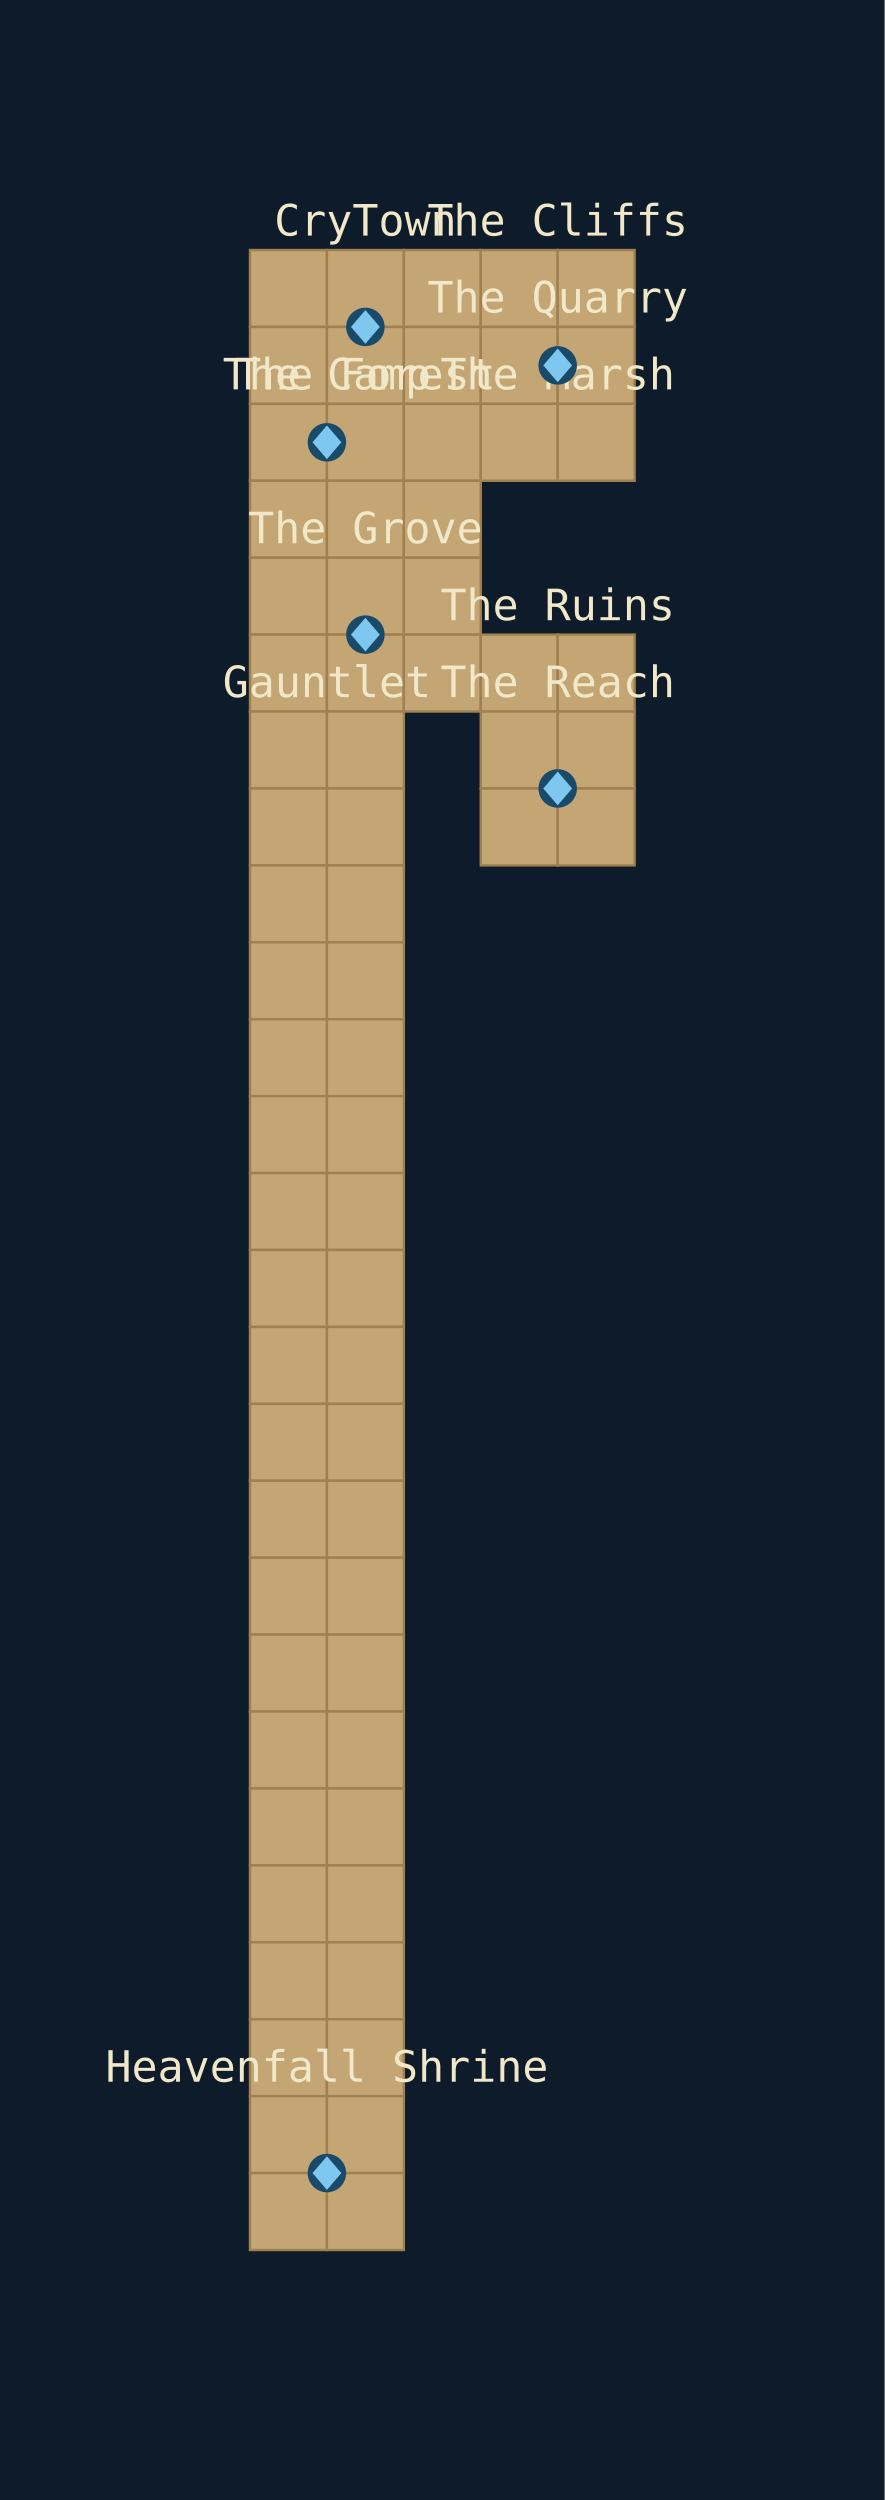
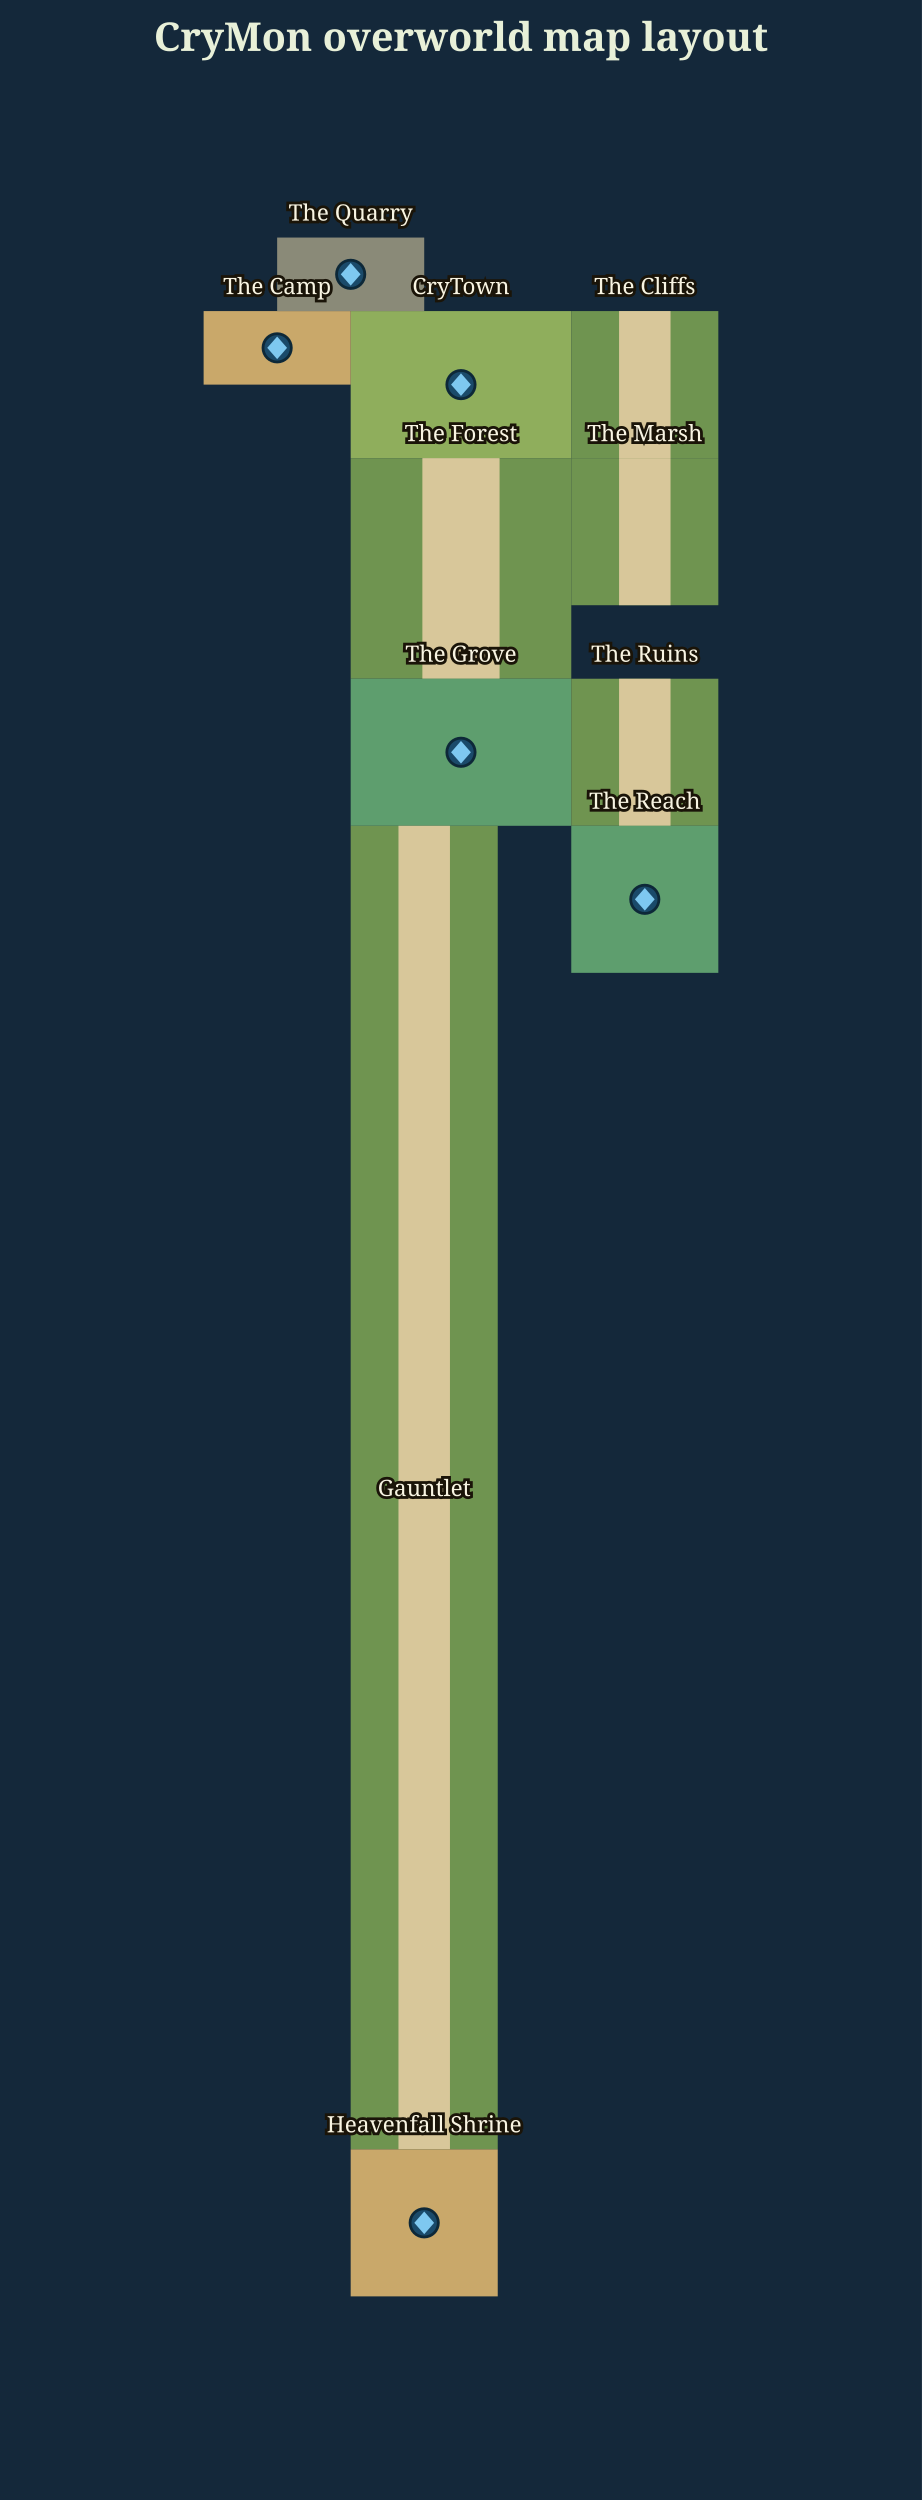
- <svg xmlns="http://www.w3.org/2000/svg" width="184" height="520" viewBox="0 0 184 520">
-   <rect width="100%" height="100%" fill="#0d1b2a" />
-   <rect x="52" y="52" width="16" height="16" fill="#c4a574" stroke="#a08050" stroke-width="0.5" />
-   <rect x="68" y="52" width="16" height="16" fill="#c4a574" stroke="#a08050" stroke-width="0.5" />
-   <rect x="84" y="52" width="16" height="16" fill="#c4a574" stroke="#a08050" stroke-width="0.5" />
-   <rect x="100" y="52" width="16" height="16" fill="#c4a574" stroke="#a08050" stroke-width="0.5" />
-   <rect x="116" y="52" width="16" height="16" fill="#c4a574" stroke="#a08050" stroke-width="0.5" />
-   <rect x="52" y="68" width="16" height="16" fill="#c4a574" stroke="#a08050" stroke-width="0.5" />
-   <rect x="68" y="68" width="16" height="16" fill="#c4a574" stroke="#a08050" stroke-width="0.5" />
-   <rect x="84" y="68" width="16" height="16" fill="#c4a574" stroke="#a08050" stroke-width="0.5" />
-   <rect x="100" y="68" width="16" height="16" fill="#c4a574" stroke="#a08050" stroke-width="0.5" />
-   <rect x="116" y="68" width="16" height="16" fill="#c4a574" stroke="#a08050" stroke-width="0.5" />
-   <rect x="52" y="84" width="16" height="16" fill="#c4a574" stroke="#a08050" stroke-width="0.5" />
-   <rect x="68" y="84" width="16" height="16" fill="#c4a574" stroke="#a08050" stroke-width="0.5" />
-   <rect x="84" y="84" width="16" height="16" fill="#c4a574" stroke="#a08050" stroke-width="0.5" />
-   <rect x="100" y="84" width="16" height="16" fill="#c4a574" stroke="#a08050" stroke-width="0.5" />
-   <rect x="116" y="84" width="16" height="16" fill="#c4a574" stroke="#a08050" stroke-width="0.5" />
-   <rect x="52" y="100" width="16" height="16" fill="#c4a574" stroke="#a08050" stroke-width="0.5" />
-   <rect x="68" y="100" width="16" height="16" fill="#c4a574" stroke="#a08050" stroke-width="0.5" />
-   <rect x="84" y="100" width="16" height="16" fill="#c4a574" stroke="#a08050" stroke-width="0.5" />
-   <rect x="52" y="116" width="16" height="16" fill="#c4a574" stroke="#a08050" stroke-width="0.5" />
-   <rect x="68" y="116" width="16" height="16" fill="#c4a574" stroke="#a08050" stroke-width="0.5" />
-   <rect x="84" y="116" width="16" height="16" fill="#c4a574" stroke="#a08050" stroke-width="0.5" />
-   <rect x="52" y="132" width="16" height="16" fill="#c4a574" stroke="#a08050" stroke-width="0.5" />
-   <rect x="68" y="132" width="16" height="16" fill="#c4a574" stroke="#a08050" stroke-width="0.5" />
-   <rect x="84" y="132" width="16" height="16" fill="#c4a574" stroke="#a08050" stroke-width="0.5" />
-   <rect x="100" y="132" width="16" height="16" fill="#c4a574" stroke="#a08050" stroke-width="0.5" />
-   <rect x="116" y="132" width="16" height="16" fill="#c4a574" stroke="#a08050" stroke-width="0.5" />
-   <rect x="52" y="148" width="16" height="16" fill="#c4a574" stroke="#a08050" stroke-width="0.5" />
-   <rect x="68" y="148" width="16" height="16" fill="#c4a574" stroke="#a08050" stroke-width="0.5" />
-   <rect x="100" y="148" width="16" height="16" fill="#c4a574" stroke="#a08050" stroke-width="0.5" />
-   <rect x="116" y="148" width="16" height="16" fill="#c4a574" stroke="#a08050" stroke-width="0.5" />
-   <rect x="52" y="164" width="16" height="16" fill="#c4a574" stroke="#a08050" stroke-width="0.5" />
-   <rect x="68" y="164" width="16" height="16" fill="#c4a574" stroke="#a08050" stroke-width="0.5" />
-   <rect x="100" y="164" width="16" height="16" fill="#c4a574" stroke="#a08050" stroke-width="0.5" />
-   <rect x="116" y="164" width="16" height="16" fill="#c4a574" stroke="#a08050" stroke-width="0.5" />
-   <rect x="52" y="180" width="16" height="16" fill="#c4a574" stroke="#a08050" stroke-width="0.5" />
-   <rect x="68" y="180" width="16" height="16" fill="#c4a574" stroke="#a08050" stroke-width="0.5" />
-   <rect x="52" y="196" width="16" height="16" fill="#c4a574" stroke="#a08050" stroke-width="0.5" />
-   <rect x="68" y="196" width="16" height="16" fill="#c4a574" stroke="#a08050" stroke-width="0.5" />
-   <rect x="52" y="212" width="16" height="16" fill="#c4a574" stroke="#a08050" stroke-width="0.5" />
-   <rect x="68" y="212" width="16" height="16" fill="#c4a574" stroke="#a08050" stroke-width="0.5" />
-   <rect x="52" y="228" width="16" height="16" fill="#c4a574" stroke="#a08050" stroke-width="0.5" />
-   <rect x="68" y="228" width="16" height="16" fill="#c4a574" stroke="#a08050" stroke-width="0.5" />
-   <rect x="52" y="244" width="16" height="16" fill="#c4a574" stroke="#a08050" stroke-width="0.5" />
-   <rect x="68" y="244" width="16" height="16" fill="#c4a574" stroke="#a08050" stroke-width="0.5" />
-   <rect x="52" y="260" width="16" height="16" fill="#c4a574" stroke="#a08050" stroke-width="0.5" />
-   <rect x="68" y="260" width="16" height="16" fill="#c4a574" stroke="#a08050" stroke-width="0.5" />
-   <rect x="52" y="276" width="16" height="16" fill="#c4a574" stroke="#a08050" stroke-width="0.5" />
-   <rect x="68" y="276" width="16" height="16" fill="#c4a574" stroke="#a08050" stroke-width="0.5" />
-   <rect x="52" y="292" width="16" height="16" fill="#c4a574" stroke="#a08050" stroke-width="0.5" />
-   <rect x="68" y="292" width="16" height="16" fill="#c4a574" stroke="#a08050" stroke-width="0.5" />
-   <rect x="52" y="308" width="16" height="16" fill="#c4a574" stroke="#a08050" stroke-width="0.5" />
-   <rect x="68" y="308" width="16" height="16" fill="#c4a574" stroke="#a08050" stroke-width="0.5" />
-   <rect x="52" y="324" width="16" height="16" fill="#c4a574" stroke="#a08050" stroke-width="0.5" />
-   <rect x="68" y="324" width="16" height="16" fill="#c4a574" stroke="#a08050" stroke-width="0.5" />
-   <rect x="52" y="340" width="16" height="16" fill="#c4a574" stroke="#a08050" stroke-width="0.5" />
-   <rect x="68" y="340" width="16" height="16" fill="#c4a574" stroke="#a08050" stroke-width="0.5" />
-   <rect x="52" y="356" width="16" height="16" fill="#c4a574" stroke="#a08050" stroke-width="0.5" />
-   <rect x="68" y="356" width="16" height="16" fill="#c4a574" stroke="#a08050" stroke-width="0.5" />
-   <rect x="52" y="372" width="16" height="16" fill="#c4a574" stroke="#a08050" stroke-width="0.5" />
-   <rect x="68" y="372" width="16" height="16" fill="#c4a574" stroke="#a08050" stroke-width="0.5" />
-   <rect x="52" y="388" width="16" height="16" fill="#c4a574" stroke="#a08050" stroke-width="0.5" />
-   <rect x="68" y="388" width="16" height="16" fill="#c4a574" stroke="#a08050" stroke-width="0.5" />
-   <rect x="52" y="404" width="16" height="16" fill="#c4a574" stroke="#a08050" stroke-width="0.5" />
-   <rect x="68" y="404" width="16" height="16" fill="#c4a574" stroke="#a08050" stroke-width="0.5" />
-   <rect x="52" y="420" width="16" height="16" fill="#c4a574" stroke="#a08050" stroke-width="0.5" />
-   <rect x="68" y="420" width="16" height="16" fill="#c4a574" stroke="#a08050" stroke-width="0.5" />
-   <rect x="52" y="436" width="16" height="16" fill="#c4a574" stroke="#a08050" stroke-width="0.5" />
-   <rect x="68" y="436" width="16" height="16" fill="#c4a574" stroke="#a08050" stroke-width="0.5" />
-   <rect x="52" y="452" width="16" height="16" fill="#c4a574" stroke="#a08050" stroke-width="0.5" />
-   <rect x="68" y="452" width="16" height="16" fill="#c4a574" stroke="#a08050" stroke-width="0.5" />
-   <text x="76.0" y="49" text-anchor="middle" fill="#f0e8c8" font-family="monospace" font-size="9">CryTown</text>
-   <circle cx="76.0" cy="68.0" r="4" fill="#1a4a6a" />
-   <path d="M 76.0 64.5 L 79.0 68.0 L 76.0 71.5 L 73.0 68.0 Z" fill="#7ec8f0" />
-   <text x="76.0" y="81" text-anchor="middle" fill="#f0e8c8" font-family="monospace" font-size="9">The Forest</text>
-   <text x="68.0" y="81" text-anchor="middle" fill="#f0e8c8" font-family="monospace" font-size="9">The Camp</text>
-   <circle cx="68.0" cy="92.0" r="4" fill="#1a4a6a" />
-   <path d="M 68.0 88.5 L 71.0 92.0 L 68.0 95.5 L 65.0 92.0 Z" fill="#7ec8f0" />
-   <text x="116.0" y="49" text-anchor="middle" fill="#f0e8c8" font-family="monospace" font-size="9">The Cliffs</text>
-   <text x="76.0" y="113" text-anchor="middle" fill="#f0e8c8" font-family="monospace" font-size="9">The Grove</text>
-   <circle cx="76.0" cy="132.0" r="4" fill="#1a4a6a" />
-   <path d="M 76.0 128.5 L 79.0 132.0 L 76.0 135.5 L 73.0 132.0 Z" fill="#7ec8f0" />
-   <text x="116.0" y="81" text-anchor="middle" fill="#f0e8c8" font-family="monospace" font-size="9">The Marsh</text>
-   <text x="116.0" y="65" text-anchor="middle" fill="#f0e8c8" font-family="monospace" font-size="9">The Quarry</text>
-   <circle cx="116.0" cy="76.0" r="4" fill="#1a4a6a" />
-   <path d="M 116.0 72.5 L 119.0 76.0 L 116.0 79.5 L 113.0 76.0 Z" fill="#7ec8f0" />
-   <text x="116.0" y="129" text-anchor="middle" fill="#f0e8c8" font-family="monospace" font-size="9">The Ruins</text>
-   <text x="68.0" y="145" text-anchor="middle" fill="#f0e8c8" font-family="monospace" font-size="9">Gauntlet</text>
-   <text x="116.0" y="145" text-anchor="middle" fill="#f0e8c8" font-family="monospace" font-size="9">The Reach</text>
-   <circle cx="116.0" cy="164.0" r="4" fill="#1a4a6a" />
-   <path d="M 116.0 160.5 L 119.0 164.0 L 116.0 167.5 L 113.0 164.0 Z" fill="#7ec8f0" />
-   <text x="68.0" y="433" text-anchor="middle" fill="#f0e8c8" font-family="monospace" font-size="9">Heavenfall Shrine</text>
-   <circle cx="68.0" cy="452.0" r="4" fill="#1a4a6a" />
-   <path d="M 68.0 448.5 L 71.0 452.0 L 68.0 455.5 L 65.0 452.0 Z" fill="#7ec8f0" />
+ <svg xmlns="http://www.w3.org/2000/svg" width="326" height="884" viewBox="0 0 326 884">
+   <rect width="100%" height="100%" fill="#14283a" />
+   <text x="163" y="18" text-anchor="middle" fill="#e8f0d8" font-family="Georgia, serif" font-size="14" font-weight="bold">CryMon overworld map layout</text>
+   <rect x="124" y="110" width="78" height="52" fill="#8fae5c" />
+   <rect x="124" y="162" width="78" height="78" fill="#6f9450" />
+   <rect x="149.35" y="162" width="27.3" height="78" fill="#d8c79a" />
+   <rect x="72" y="110" width="52" height="26" fill="#c9a86a" />
+   <rect x="202" y="110" width="52" height="52" fill="#6f9450" />
+   <rect x="218.9" y="110" width="18.2" height="52" fill="#d8c79a" />
+   <rect x="124" y="240" width="78" height="52" fill="#5e9e6e" />
+   <rect x="202" y="162" width="52" height="52" fill="#6f9450" />
+   <rect x="218.9" y="162" width="18.2" height="52" fill="#d8c79a" />
+   <rect x="98" y="84" width="52" height="26" fill="#8a8a78" />
+   <rect x="202" y="240" width="52" height="52" fill="#6f9450" />
+   <rect x="218.9" y="240" width="18.2" height="52" fill="#d8c79a" />
+   <rect x="124" y="292" width="52" height="468" fill="#6f9450" />
+   <rect x="140.9" y="292" width="18.2" height="468" fill="#d8c79a" />
+   <rect x="202" y="292" width="52" height="52" fill="#5e9e6e" />
+   <rect x="124" y="760" width="52" height="52" fill="#c9a86a" />
+   <text x="163" y="104" text-anchor="middle" fill="#f8f4e2" font-family="Georgia, serif" font-size="8" stroke="#1a1408" stroke-width="2" paint-order="stroke">CryTown</text>
+   <circle cx="163" cy="136" r="5" fill="#1a4a6a" stroke="#0d2838" stroke-width="1" />
+   <path d="M 163 132 L 166.5 136 L 163 140 L 159.5 136 Z" fill="#7ec8f0" />
+   <text x="163" y="156" text-anchor="middle" fill="#f8f4e2" font-family="Georgia, serif" font-size="8" stroke="#1a1408" stroke-width="2" paint-order="stroke">The Forest</text>
+   <text x="98" y="104" text-anchor="middle" fill="#f8f4e2" font-family="Georgia, serif" font-size="8" stroke="#1a1408" stroke-width="2" paint-order="stroke">The Camp</text>
+   <circle cx="98" cy="123" r="5" fill="#1a4a6a" stroke="#0d2838" stroke-width="1" />
+   <path d="M 98 119 L 101.5 123 L 98 127 L 94.5 123 Z" fill="#7ec8f0" />
+   <text x="228" y="104" text-anchor="middle" fill="#f8f4e2" font-family="Georgia, serif" font-size="8" stroke="#1a1408" stroke-width="2" paint-order="stroke">The Cliffs</text>
+   <text x="163" y="234" text-anchor="middle" fill="#f8f4e2" font-family="Georgia, serif" font-size="8" stroke="#1a1408" stroke-width="2" paint-order="stroke">The Grove</text>
+   <circle cx="163" cy="266" r="5" fill="#1a4a6a" stroke="#0d2838" stroke-width="1" />
+   <path d="M 163 262 L 166.5 266 L 163 270 L 159.5 266 Z" fill="#7ec8f0" />
+   <text x="228" y="156" text-anchor="middle" fill="#f8f4e2" font-family="Georgia, serif" font-size="8" stroke="#1a1408" stroke-width="2" paint-order="stroke">The Marsh</text>
+   <text x="124" y="78" text-anchor="middle" fill="#f8f4e2" font-family="Georgia, serif" font-size="8" stroke="#1a1408" stroke-width="2" paint-order="stroke">The Quarry</text>
+   <circle cx="124" cy="97" r="5" fill="#1a4a6a" stroke="#0d2838" stroke-width="1" />
+   <path d="M 124 93 L 127.5 97 L 124 101 L 120.5 97 Z" fill="#7ec8f0" />
+   <text x="228" y="234" text-anchor="middle" fill="#f8f4e2" font-family="Georgia, serif" font-size="8" stroke="#1a1408" stroke-width="2" paint-order="stroke">The Ruins</text>
+   <text x="150" y="529" text-anchor="middle" fill="#f8f4e2" font-family="Georgia, serif" font-size="8" stroke="#1a1408" stroke-width="2" paint-order="stroke">Gauntlet</text>
+   <text x="228" y="286" text-anchor="middle" fill="#f8f4e2" font-family="Georgia, serif" font-size="8" stroke="#1a1408" stroke-width="2" paint-order="stroke">The Reach</text>
+   <circle cx="228" cy="318" r="5" fill="#1a4a6a" stroke="#0d2838" stroke-width="1" />
+   <path d="M 228 314 L 231.5 318 L 228 322 L 224.5 318 Z" fill="#7ec8f0" />
+   <text x="150" y="754" text-anchor="middle" fill="#f8f4e2" font-family="Georgia, serif" font-size="8" stroke="#1a1408" stroke-width="2" paint-order="stroke">Heavenfall Shrine</text>
+   <circle cx="150" cy="786" r="5" fill="#1a4a6a" stroke="#0d2838" stroke-width="1" />
+   <path d="M 150 782 L 153.5 786 L 150 790 L 146.5 786 Z" fill="#7ec8f0" />
</svg>
